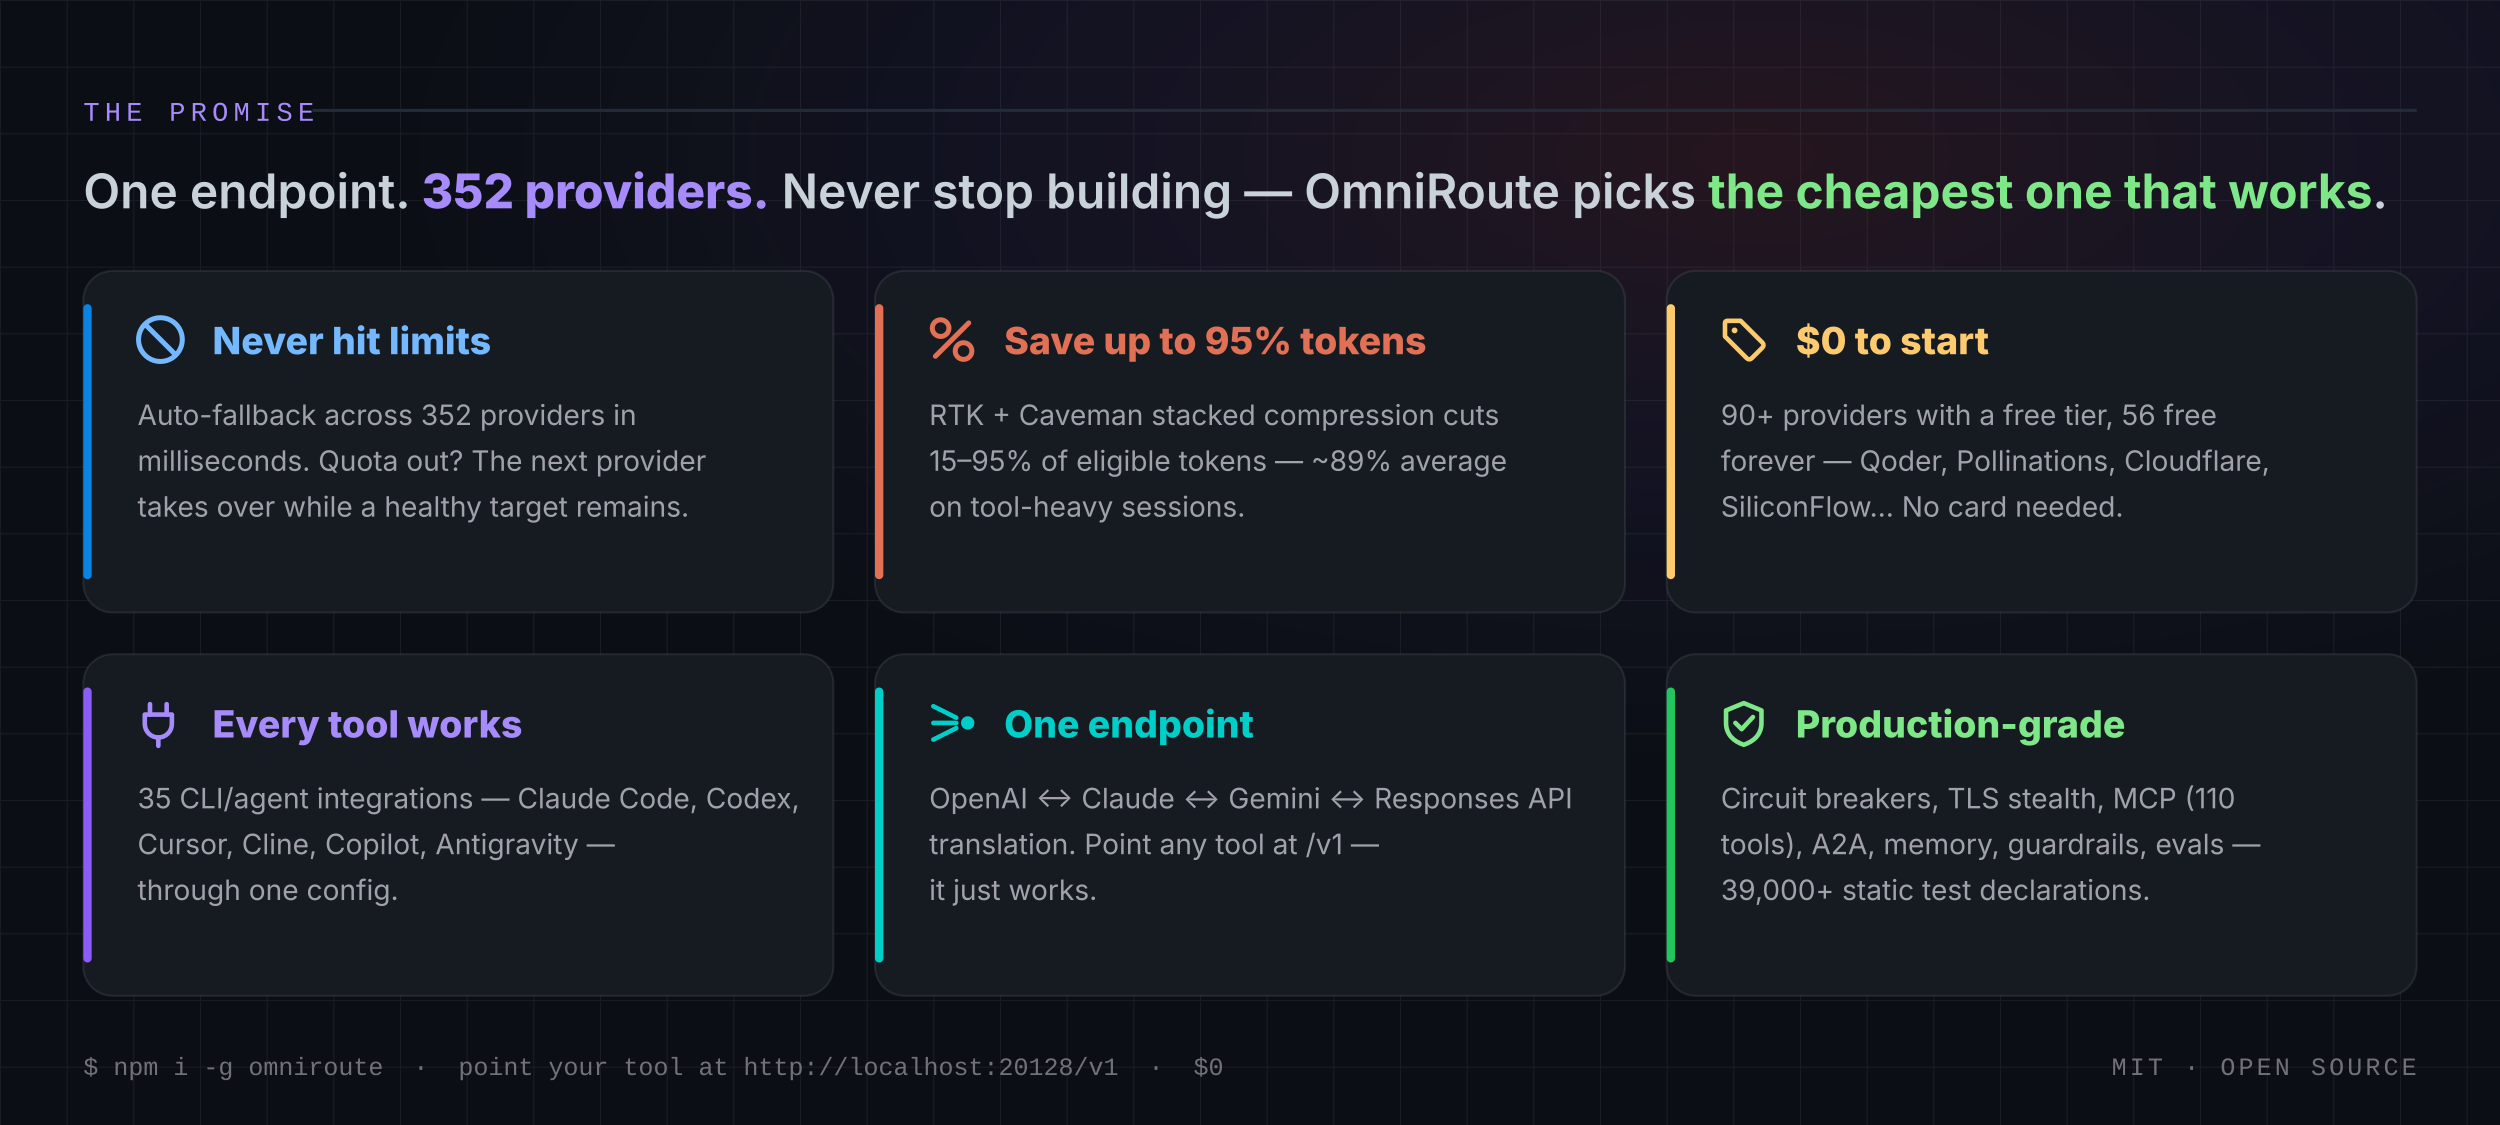
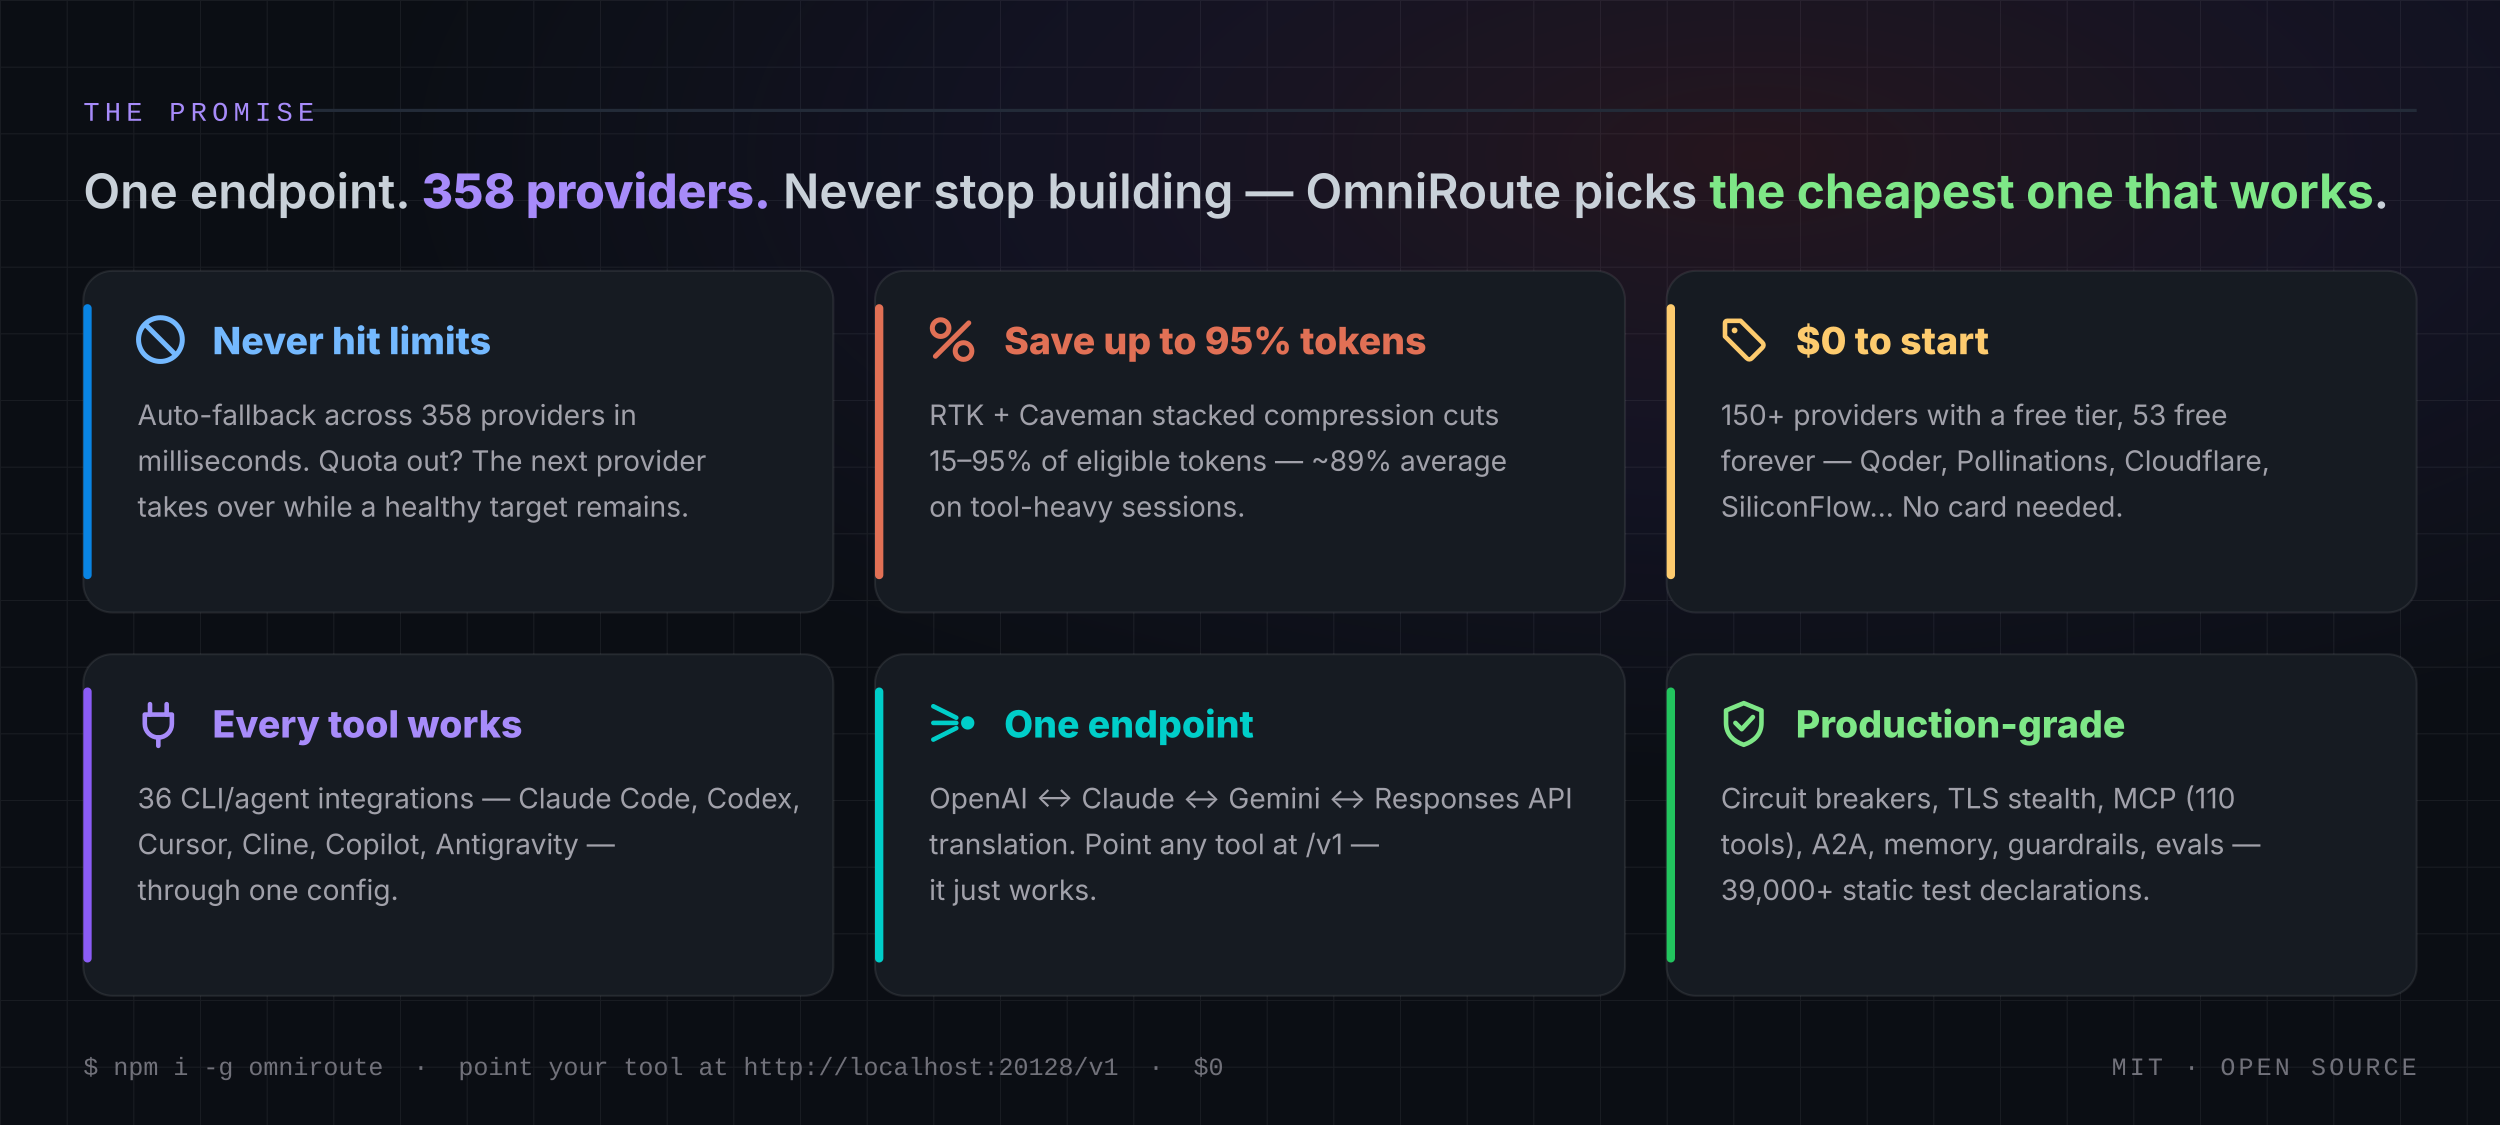
- <svg xmlns="http://www.w3.org/2000/svg" viewBox="0 0 1200 540" role="img" aria-label="The OmniRoute promise: one endpoint and 352 providers. Six pillars. Resilient fallback: automatic routing continues while another healthy target is available. Save up to 95 percent of eligible tokens: RTK plus Caveman stacked compression averages about 89 percent on tool-heavy sessions. Zero dollars to start: 90+ providers with a free tier and 56 recurring or keyless free-forever providers. Every tool works: 35 CLI and agent integration records, including Claude Code, Codex, Cursor, Cline, Copilot and Antigravity, through one config. One endpoint: OpenAI, Claude, Gemini and Responses API translation at /v1. Production controls: circuit breakers, TLS stealth, MCP with 110 tools, A2A, memory, guardrails, evals, and 39,000+ static test declarations across 5,100+ tracked test files.">
+ <svg xmlns="http://www.w3.org/2000/svg" viewBox="0 0 1200 540" role="img" aria-label="The OmniRoute promise: one endpoint and 358 providers. Six pillars. Resilient fallback: automatic routing continues while another healthy target is available. Save up to 95 percent of eligible tokens: RTK plus Caveman stacked compression averages about 89 percent on tool-heavy sessions. Zero dollars to start: 150+ providers with a free tier and 54 recurring or keyless free-forever providers. Every tool works: 36 CLI and agent integration records, including Claude Code, Codex, Cursor, Cline, Copilot and Antigravity, through one config. One endpoint: OpenAI, Claude, Gemini and Responses API translation at /v1. Production controls: circuit breakers, TLS stealth, MCP with 110 tools, A2A, memory, guardrails, evals, and 39,000+ static test declarations across 5,100+ tracked test files.">
  <defs>
    <pattern id="gridPaperP" width="32" height="32" patternUnits="userSpaceOnUse">
      <path d="M 32 0 L 0 0 0 32" fill="none" stroke="#ffffff" stroke-opacity="0.06" stroke-width="1" />
    </pattern>
    <radialGradient id="bgGlowP" cx="70%" cy="14%" r="55%">
      <stop offset="0%" stop-color="#e54d5e" stop-opacity="0.12" />
      <stop offset="55%" stop-color="#8b5cf6" stop-opacity="0.06" />
      <stop offset="100%" stop-color="#6366f1" stop-opacity="0" />
    </radialGradient>
  </defs>
  <rect width="1200" height="540" fill="#0b0e14" />
  <rect width="1200" height="540" fill="url(#gridPaperP)" />
  <rect width="1200" height="540" fill="url(#bgGlowP)" />
  <g>
    <text x="40" y="58" font-family="Consolas, 'Courier New', monospace" font-size="13" letter-spacing="2.5" fill="#a78bfa">THE PROMISE</text>
    <line x1="150" y1="53" x2="1160" y2="53" stroke="#232b38" stroke-width="1.5" />
  </g>
  <g>
-     <text x="40" y="100" font-family="Inter, 'Segoe UI', Arial, Helvetica, system-ui, sans-serif" font-size="23" font-weight="600" fill="#c9d1d9">One endpoint. <tspan fill="#a78bfa" font-weight="800">352 providers.</tspan> Never stop building — OmniRoute picks <tspan fill="#7ee787" font-weight="700">the cheapest one that works</tspan>.</text>
+     <text x="40" y="100" font-family="Inter, 'Segoe UI', Arial, Helvetica, system-ui, sans-serif" font-size="23" font-weight="600" fill="#c9d1d9">One endpoint. <tspan fill="#a78bfa" font-weight="800">358 providers.</tspan> Never stop building — OmniRoute picks <tspan fill="#7ee787" font-weight="700">the cheapest one that works</tspan>.</text>
  </g>
  <g font-family="Inter, 'Segoe UI', Arial, Helvetica, system-ui, sans-serif">
    <g>
      <rect x="40" y="130" width="360" height="164" rx="14" fill="#161b22" stroke="#ffffff" stroke-opacity="0.08" stroke-width="1" />
      <rect x="40" y="130" width="360" height="164" rx="14" fill="none" stroke="#74b9ff" stroke-width="1.5" opacity="0">
        <animate attributeName="opacity" values="0;0.9;0;0" keyTimes="0;0.055;0.12;1" dur="12s" begin="3s" repeatCount="indefinite" />
      </rect>
      <rect x="40" y="146" width="4" height="132" rx="2" fill="#0984e3" />
      <g transform="translate(66,152)" stroke="#74b9ff" stroke-width="2.4" fill="none" stroke-linecap="round">
        <circle cx="11" cy="11" r="10.5" />
        <line x1="3.9" y1="3.9" x2="18.1" y2="18.1" />
      </g>
      <text x="102" y="170" font-size="18" font-weight="800" fill="#74b9ff">Never hit limits</text>
-       <text x="66" y="204" font-size="13.5" fill="#a1a1aa">Auto-fallback across 352 providers in</text>
+       <text x="66" y="204" font-size="13.5" fill="#a1a1aa">Auto-fallback across 358 providers in</text>
      <text x="66" y="226" font-size="13.5" fill="#a1a1aa">milliseconds. Quota out? The next provider</text>
      <text x="66" y="248" font-size="13.5" fill="#a1a1aa">takes over while a healthy target remains.</text>
    </g>
    <g>
      <rect x="420" y="130" width="360" height="164" rx="14" fill="#161b22" stroke="#ffffff" stroke-opacity="0.08" stroke-width="1" />
      <rect x="420" y="130" width="360" height="164" rx="14" fill="none" stroke="#e17055" stroke-width="1.5" opacity="0">
        <animate attributeName="opacity" values="0;0;0.9;0;0" keyTimes="0;0.167;0.222;0.287;1" dur="12s" begin="3s" repeatCount="indefinite" />
      </rect>
      <rect x="420" y="146" width="4" height="132" rx="2" fill="#e17055" />
      <g transform="translate(446,152)" stroke="#e17055" stroke-width="2.4" fill="none" stroke-linecap="round">
        <circle cx="5.5" cy="5.5" r="4" />
        <circle cx="16.5" cy="16.5" r="4" />
        <line x1="19" y1="3" x2="3" y2="19" />
      </g>
      <text x="482" y="170" font-size="18" font-weight="800" fill="#e17055">Save up to 95% tokens</text>
      <text x="446" y="204" font-size="13.5" fill="#a1a1aa">RTK + Caveman stacked compression cuts</text>
      <text x="446" y="226" font-size="13.5" fill="#a1a1aa">15–95% of eligible tokens — ~89% average</text>
      <text x="446" y="248" font-size="13.5" fill="#a1a1aa">on tool-heavy sessions.</text>
    </g>
    <g>
      <rect x="800" y="130" width="360" height="164" rx="14" fill="#161b22" stroke="#ffffff" stroke-opacity="0.08" stroke-width="1" />
      <rect x="800" y="130" width="360" height="164" rx="14" fill="none" stroke="#fdcb6e" stroke-width="1.5" opacity="0">
        <animate attributeName="opacity" values="0;0;0.9;0;0" keyTimes="0;0.334;0.389;0.454;1" dur="12s" begin="3s" repeatCount="indefinite" />
      </rect>
      <rect x="800" y="146" width="4" height="132" rx="2" fill="#fdcb6e" />
      <g transform="translate(826,152)" stroke="#fdcb6e" stroke-width="2.2" fill="none" stroke-linecap="round" stroke-linejoin="round">
        <path d="M 2,9.5 L 2,3 A 1,1 0 0 1 3,2 L 9.5,2 L 20,12.5 A 1.6,1.6 0 0 1 20,14.8 L 14.8,20 A 1.6,1.6 0 0 1 12.5,20 Z" />
        <circle cx="6.6" cy="6.6" r="1.4" fill="#fdcb6e" stroke="none" />
      </g>
      <text x="862" y="170" font-size="18" font-weight="800" fill="#fdcb6e">$0 to start</text>
-       <text x="826" y="204" font-size="13.5" fill="#a1a1aa">90+ providers with a free tier, 56 free</text>
+       <text x="826" y="204" font-size="13.5" fill="#a1a1aa">150+ providers with a free tier, 53 free</text>
      <text x="826" y="226" font-size="13.5" fill="#a1a1aa">forever — Qoder, Pollinations, Cloudflare,</text>
      <text x="826" y="248" font-size="13.5" fill="#a1a1aa">SiliconFlow… No card needed.</text>
    </g>
    <g>
      <rect x="40" y="314" width="360" height="164" rx="14" fill="#161b22" stroke="#ffffff" stroke-opacity="0.08" stroke-width="1" />
      <rect x="40" y="314" width="360" height="164" rx="14" fill="none" stroke="#a78bfa" stroke-width="1.5" opacity="0">
        <animate attributeName="opacity" values="0;0;0.9;0;0" keyTimes="0;0.5;0.555;0.62;1" dur="12s" begin="3s" repeatCount="indefinite" />
      </rect>
      <rect x="40" y="330" width="4" height="132" rx="2" fill="#8b5cf6" />
      <g transform="translate(66,336)" stroke="#a78bfa" stroke-width="2.2" fill="none" stroke-linecap="round" stroke-linejoin="round">
        <path d="M 6,2 L 6,7 M 14,2 L 14,7" />
        <path d="M 3.5,7 L 16.5,7 L 16.5,11.5 A 6.5,6.5 0 0 1 10,18 A 6.5,6.5 0 0 1 3.5,11.5 Z" />
        <path d="M 10,18 L 10,22" />
      </g>
      <text x="102" y="354" font-size="18" font-weight="800" fill="#a78bfa">Every tool works</text>
-       <text x="66" y="388" font-size="13.5" fill="#a1a1aa">35 CLI/agent integrations — Claude Code, Codex,</text>
+       <text x="66" y="388" font-size="13.5" fill="#a1a1aa">36 CLI/agent integrations — Claude Code, Codex,</text>
      <text x="66" y="410" font-size="13.5" fill="#a1a1aa">Cursor, Cline, Copilot, Antigravity —</text>
      <text x="66" y="432" font-size="13.5" fill="#a1a1aa">through one config.</text>
    </g>
    <g>
      <rect x="420" y="314" width="360" height="164" rx="14" fill="#161b22" stroke="#ffffff" stroke-opacity="0.08" stroke-width="1" />
      <rect x="420" y="314" width="360" height="164" rx="14" fill="none" stroke="#00cec9" stroke-width="1.5" opacity="0">
        <animate attributeName="opacity" values="0;0;0.9;0;0" keyTimes="0;0.667;0.722;0.787;1" dur="12s" begin="3s" repeatCount="indefinite" />
      </rect>
      <rect x="420" y="330" width="4" height="132" rx="2" fill="#00cec9" />
      <g transform="translate(446,336)" stroke="#00cec9" stroke-width="2.2" fill="none" stroke-linecap="round">
        <path d="M 2,3 L 13,8.5 M 2,11 L 13,11 M 2,19 L 13,13.5" />
        <circle cx="18.5" cy="11" r="3.2" fill="#00cec9" stroke="none" />
      </g>
      <text x="482" y="354" font-size="18" font-weight="800" fill="#00cec9">One endpoint</text>
      <text x="446" y="388" font-size="13.5" fill="#a1a1aa">OpenAI ↔ Claude ↔ Gemini ↔ Responses API</text>
      <text x="446" y="410" font-size="13.5" fill="#a1a1aa">translation. Point any tool at /v1 —</text>
      <text x="446" y="432" font-size="13.5" fill="#a1a1aa">it just works.</text>
    </g>
    <g>
      <rect x="800" y="314" width="360" height="164" rx="14" fill="#161b22" stroke="#ffffff" stroke-opacity="0.08" stroke-width="1" />
      <rect x="800" y="314" width="360" height="164" rx="14" fill="none" stroke="#7ee787" stroke-width="1.5" opacity="0">
        <animate attributeName="opacity" values="0;0;0.9;0;0" keyTimes="0;0.834;0.889;0.954;1" dur="12s" begin="3s" repeatCount="indefinite" />
      </rect>
      <rect x="800" y="330" width="4" height="132" rx="2" fill="#22c55e" />
      <g transform="translate(826,336)" stroke="#7ee787" stroke-width="2.2" fill="none" stroke-linecap="round" stroke-linejoin="round">
        <path d="M 11,1.5 L 19.5,5 L 19.5,11 C 19.5,16.5 16,19.8 11,21.5 C 6,19.8 2.5,16.5 2.5,11 L 2.5,5 Z" />
        <path d="M 7,11 L 10,14 L 15.4,8.2" />
      </g>
      <text x="862" y="354" font-size="18" font-weight="800" fill="#7ee787">Production-grade</text>
      <text x="826" y="388" font-size="13.5" fill="#a1a1aa">Circuit breakers, TLS stealth, MCP (110</text>
      <text x="826" y="410" font-size="13.5" fill="#a1a1aa">tools), A2A, memory, guardrails, evals —</text>
      <text x="826" y="432" font-size="13.5" fill="#a1a1aa">39,000+ static test declarations.</text>
    </g>
  </g>
  <g>
    <text x="40" y="516" font-family="Consolas, 'Courier New', monospace" font-size="12" fill="#71717a">$ npm i -g omniroute  ·  point your tool at http://localhost:20128/v1  ·  $0</text>
    <text x="1160" y="516" text-anchor="end" font-family="Consolas, 'Courier New', monospace" font-size="12" letter-spacing="1.5" fill="#71717a">MIT · OPEN SOURCE</text>
  </g>
</svg>
